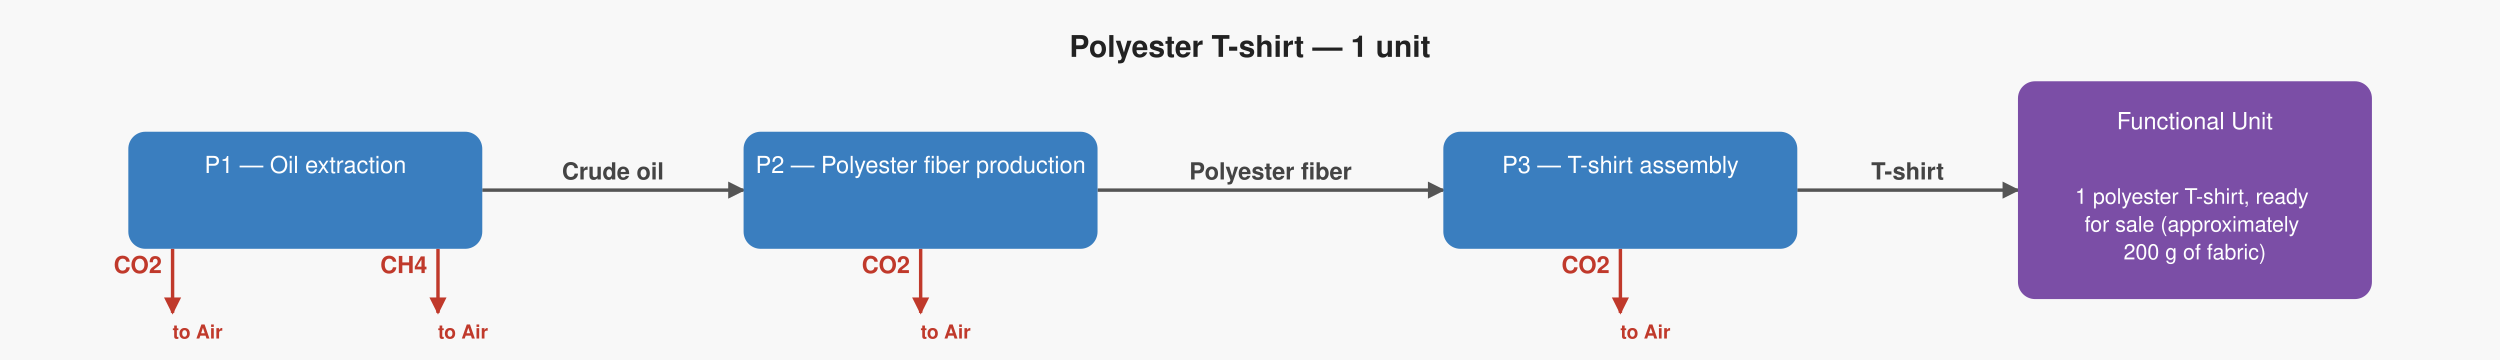
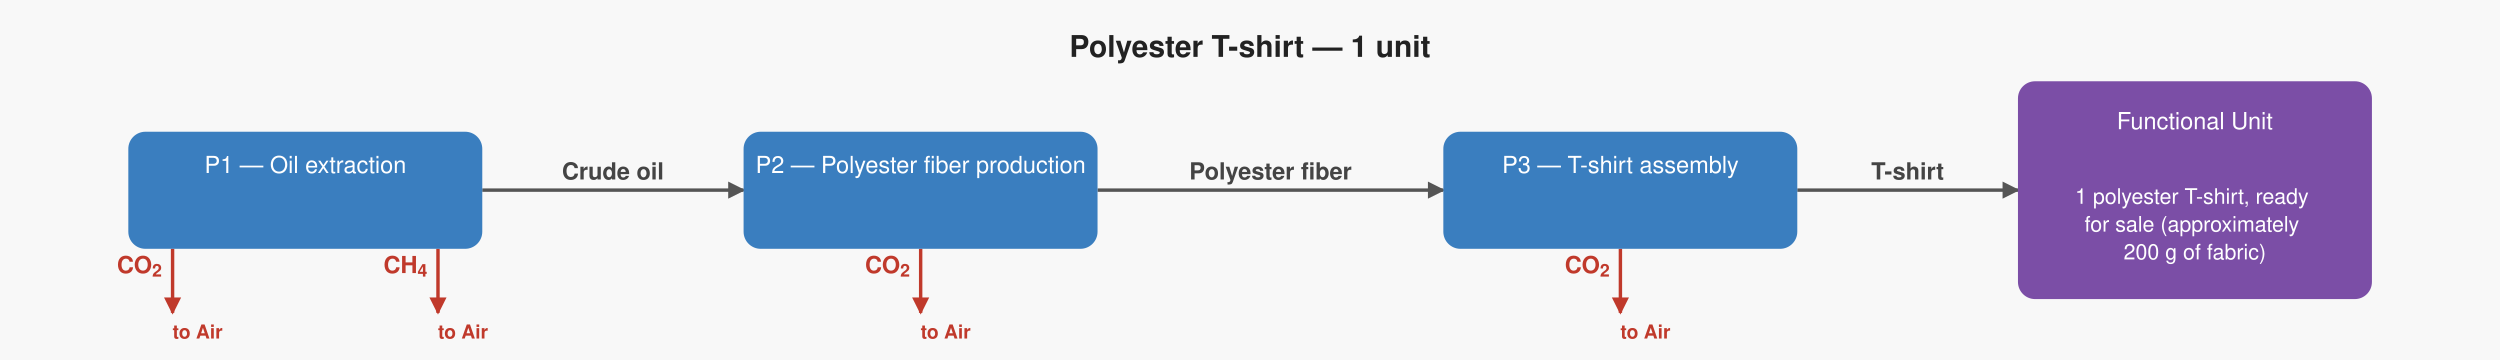
<svg xmlns="http://www.w3.org/2000/svg" width="1169.0" height="168.3" viewBox="0 -38.0 1169.0 168.3">
  <rect x="0" y="-38.0" width="1169.0" height="168.3" fill="#f8f8f8" />
  <defs>
    <marker id="arr" viewBox="0 0 10 10" refX="9" refY="5" markerWidth="5" markerHeight="5" orient="auto">
      <path d="M0,0 L10,5 L0,10 z" fill="#555555" />
    </marker>
    <marker id="arr-green" viewBox="0 0 10 10" refX="9" refY="5" markerWidth="5" markerHeight="5" orient="auto">
      <path d="M0,0 L10,5 L0,10 z" fill="#2d7a45" />
    </marker>
    <marker id="arr-red" viewBox="0 0 10 10" refX="9" refY="5" markerWidth="5" markerHeight="5" orient="auto">
      <path d="M0,0 L10,5 L0,10 z" fill="#c0392b" />
    </marker>
  </defs>
  <text x="584.5" y="-11.4" text-anchor="middle" dominant-baseline="auto" font-family="Helvetica,Arial,sans-serif" font-size="14" font-weight="bold" fill="#222">Polyester T-shirt — 1 unit</text>
  <line x1="80.7" y1="78.3" x2="80.7" y2="108.3" stroke="#c0392b" stroke-width="1.6" marker-end="url(#arr-red)" />
-   <text x="75.7" y="89.7" text-anchor="end" dominant-baseline="auto" font-family="Helvetica,Arial,sans-serif" font-size="11" font-weight="bold" fill="#c0392b">CO2</text>
+   <text x="75.7" y="89.7" text-anchor="end" dominant-baseline="auto" font-family="Helvetica,Arial,sans-serif" font-size="11" font-weight="bold" fill="#c0392b">CO<tspan baseline-shift="sub" font-size="0.75em">2</tspan>
+   </text>
  <text x="80.7" y="120.3" text-anchor="start" dominant-baseline="auto" font-family="Helvetica,Arial,sans-serif" font-size="9" font-weight="bold" fill="#c0392b">to Air</text>
  <line x1="204.8" y1="78.3" x2="204.8" y2="108.3" stroke="#c0392b" stroke-width="1.6" marker-end="url(#arr-red)" />
-   <text x="199.8" y="89.7" text-anchor="end" dominant-baseline="auto" font-family="Helvetica,Arial,sans-serif" font-size="11" font-weight="bold" fill="#c0392b">CH4</text>
+   <text x="199.8" y="89.7" text-anchor="end" dominant-baseline="auto" font-family="Helvetica,Arial,sans-serif" font-size="11" font-weight="bold" fill="#c0392b">CH<tspan baseline-shift="sub" font-size="0.75em">4</tspan>
+   </text>
  <text x="204.8" y="120.3" text-anchor="start" dominant-baseline="auto" font-family="Helvetica,Arial,sans-serif" font-size="9" font-weight="bold" fill="#c0392b">to Air</text>
  <line x1="430.5" y1="78.3" x2="430.5" y2="108.3" stroke="#c0392b" stroke-width="1.6" marker-end="url(#arr-red)" />
-   <text x="425.5" y="89.7" text-anchor="end" dominant-baseline="auto" font-family="Helvetica,Arial,sans-serif" font-size="11" font-weight="bold" fill="#c0392b">CO2</text>
+   <text x="425.5" y="89.7" text-anchor="end" dominant-baseline="auto" font-family="Helvetica,Arial,sans-serif" font-size="11" font-weight="bold" fill="#c0392b">CO<tspan baseline-shift="sub" font-size="0.75em">2</tspan>
+   </text>
  <text x="430.5" y="120.3" text-anchor="start" dominant-baseline="auto" font-family="Helvetica,Arial,sans-serif" font-size="9" font-weight="bold" fill="#c0392b">to Air</text>
  <line x1="757.7" y1="78.3" x2="757.7" y2="108.3" stroke="#c0392b" stroke-width="1.6" marker-end="url(#arr-red)" />
-   <text x="752.7" y="89.7" text-anchor="end" dominant-baseline="auto" font-family="Helvetica,Arial,sans-serif" font-size="11" font-weight="bold" fill="#c0392b">CO2</text>
+   <text x="752.7" y="89.7" text-anchor="end" dominant-baseline="auto" font-family="Helvetica,Arial,sans-serif" font-size="11" font-weight="bold" fill="#c0392b">CO<tspan baseline-shift="sub" font-size="0.75em">2</tspan>
+   </text>
  <text x="757.7" y="120.3" text-anchor="start" dominant-baseline="auto" font-family="Helvetica,Arial,sans-serif" font-size="9" font-weight="bold" fill="#c0392b">to Air</text>
  <line x1="225.5" y1="50.9" x2="347.7" y2="50.9" stroke="#555555" stroke-width="1.6" marker-end="url(#arr)" />
  <text x="286.6" y="45.9" text-anchor="middle" dominant-baseline="auto" font-family="Helvetica,Arial,sans-serif" font-size="11" font-weight="bold" fill="#444">Crude oil</text>
  <line x1="513.2" y1="50.9" x2="674.9" y2="50.9" stroke="#555555" stroke-width="1.6" marker-end="url(#arr)" />
  <text x="594.1" y="45.9" text-anchor="middle" dominant-baseline="auto" font-family="Helvetica,Arial,sans-serif" font-size="11" font-weight="bold" fill="#444">Polyester fiber</text>
  <line x1="840.4" y1="50.9" x2="943.6" y2="50.9" stroke="#555555" stroke-width="1.6" marker-end="url(#arr)" />
  <text x="892.0" y="45.9" text-anchor="middle" dominant-baseline="auto" font-family="Helvetica,Arial,sans-serif" font-size="11" font-weight="bold" fill="#444">T-shirt</text>
  <rect x="60.0" y="23.6" width="165.513" height="54.745" rx="8" fill="#3a7ebf" />
  <text x="142.8" y="42.9" text-anchor="middle" dominant-baseline="auto" font-family="Helvetica,Arial,sans-serif" font-size="11" font-weight="normal" fill="white">P1 — Oil extraction</text>
  <rect x="347.7" y="23.6" width="165.513" height="54.745" rx="8" fill="#3a7ebf" />
  <text x="430.5" y="42.9" text-anchor="middle" dominant-baseline="auto" font-family="Helvetica,Arial,sans-serif" font-size="11" font-weight="normal" fill="white">P2 — Polyester fiber production</text>
  <rect x="674.9" y="23.6" width="165.513" height="54.745" rx="8" fill="#3a7ebf" />
  <text x="757.7" y="42.9" text-anchor="middle" dominant-baseline="auto" font-family="Helvetica,Arial,sans-serif" font-size="11" font-weight="normal" fill="white">P3 — T-shirt assembly</text>
  <rect x="943.6" y="-0.0" width="165.513" height="101.851" rx="8" fill="#7b4ea6" />
  <text x="1026.3" y="22.4" text-anchor="middle" dominant-baseline="auto" font-family="Helvetica,Arial,sans-serif" font-size="11" font-weight="normal" fill="white">Functional Unit</text>
  <text text-anchor="middle" font-family="Helvetica,Arial,sans-serif" font-size="10" font-weight="normal" fill="white">
    <tspan x="1026.3" y="57.3" dominant-baseline="auto">1 polyester T-shirt, ready</tspan>
    <tspan x="1026.3" y="70.3" dominant-baseline="auto">for sale (approximately</tspan>
    <tspan x="1026.3" y="83.3" dominant-baseline="auto">200 g of fabric)</tspan>
  </text>
</svg>
